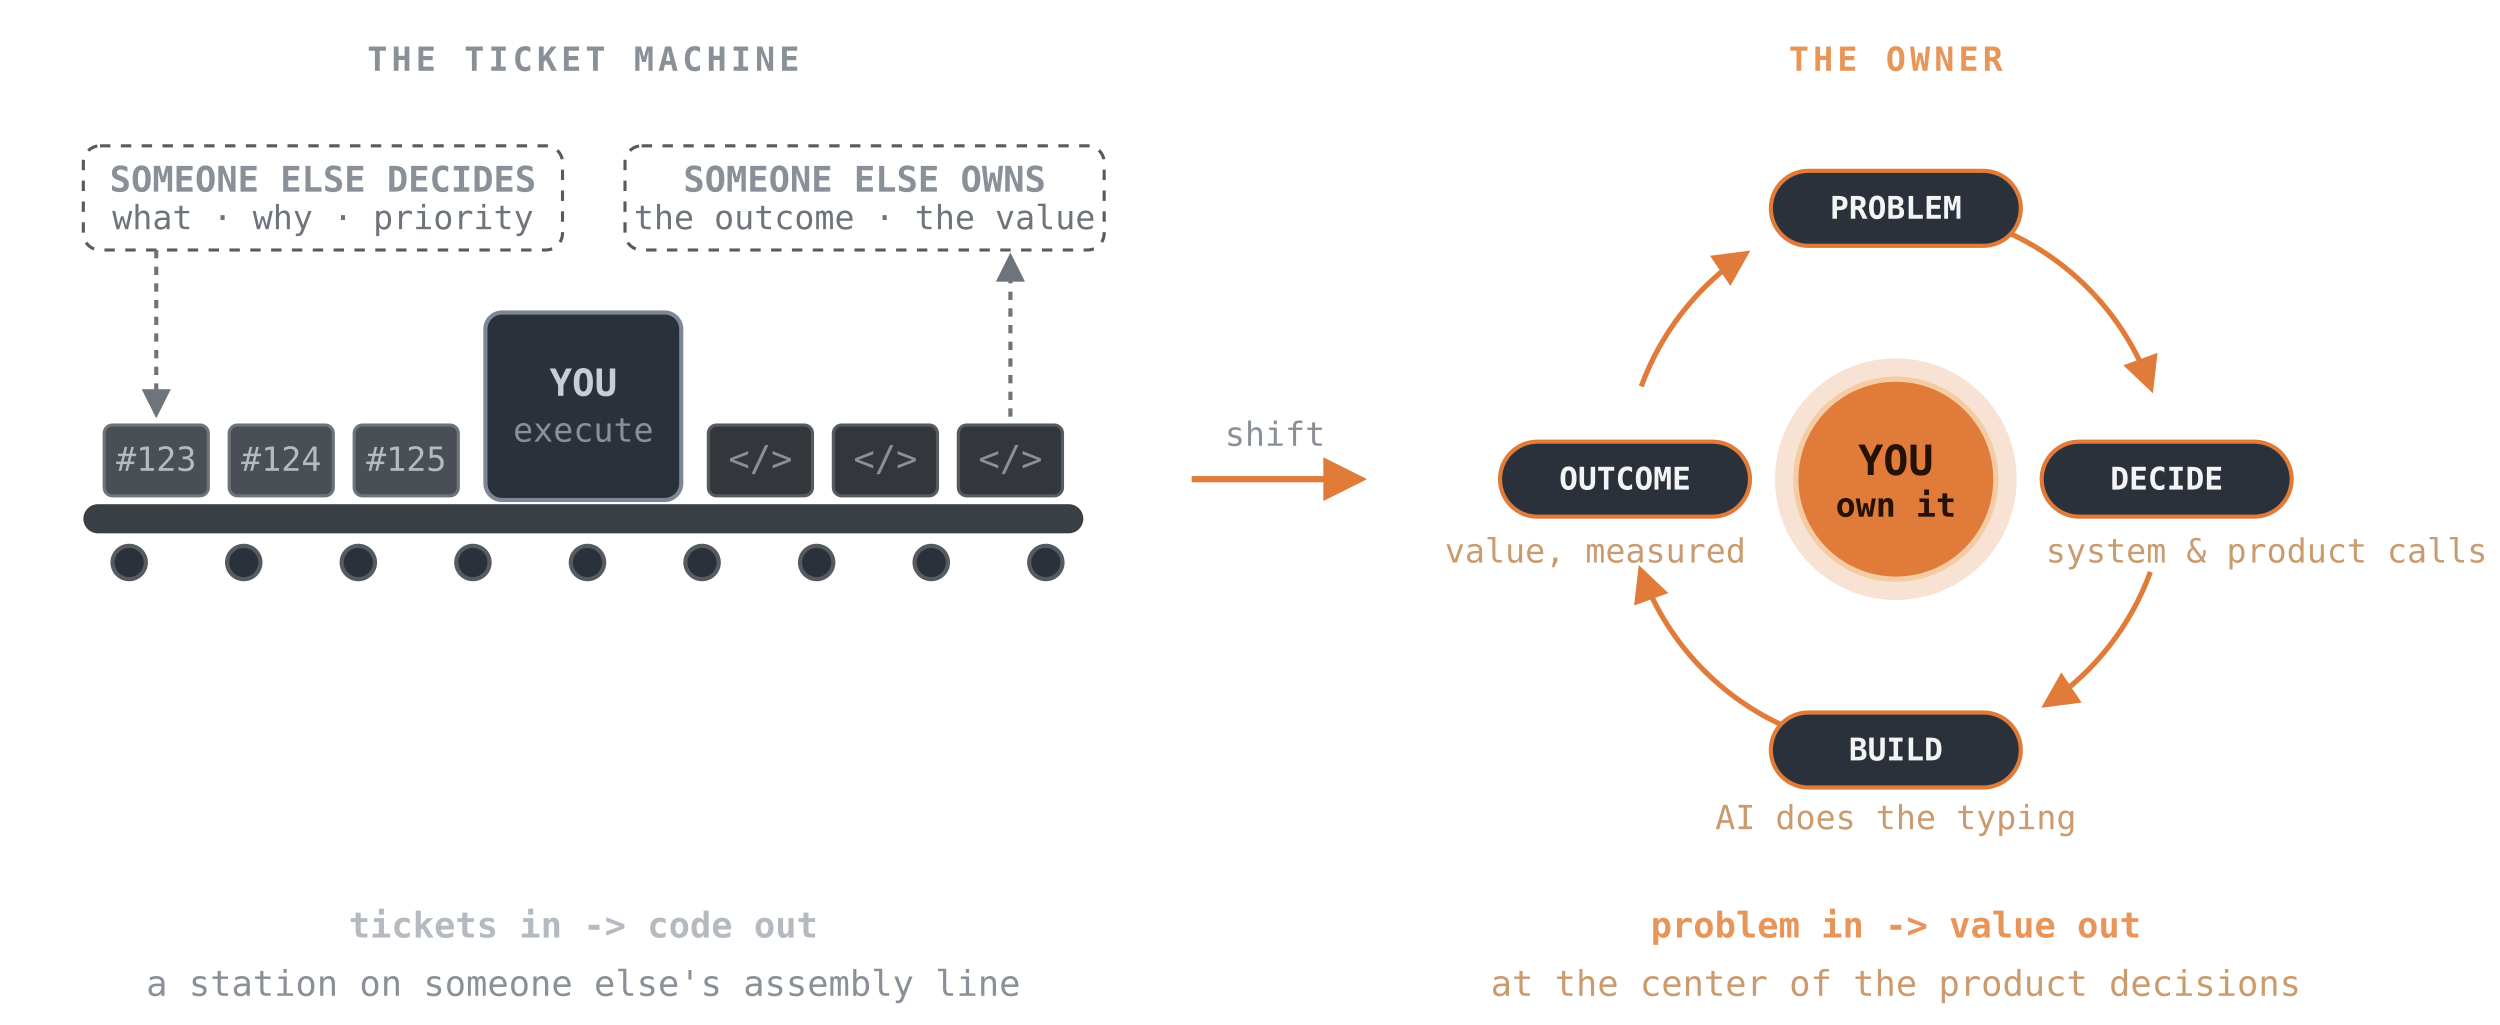
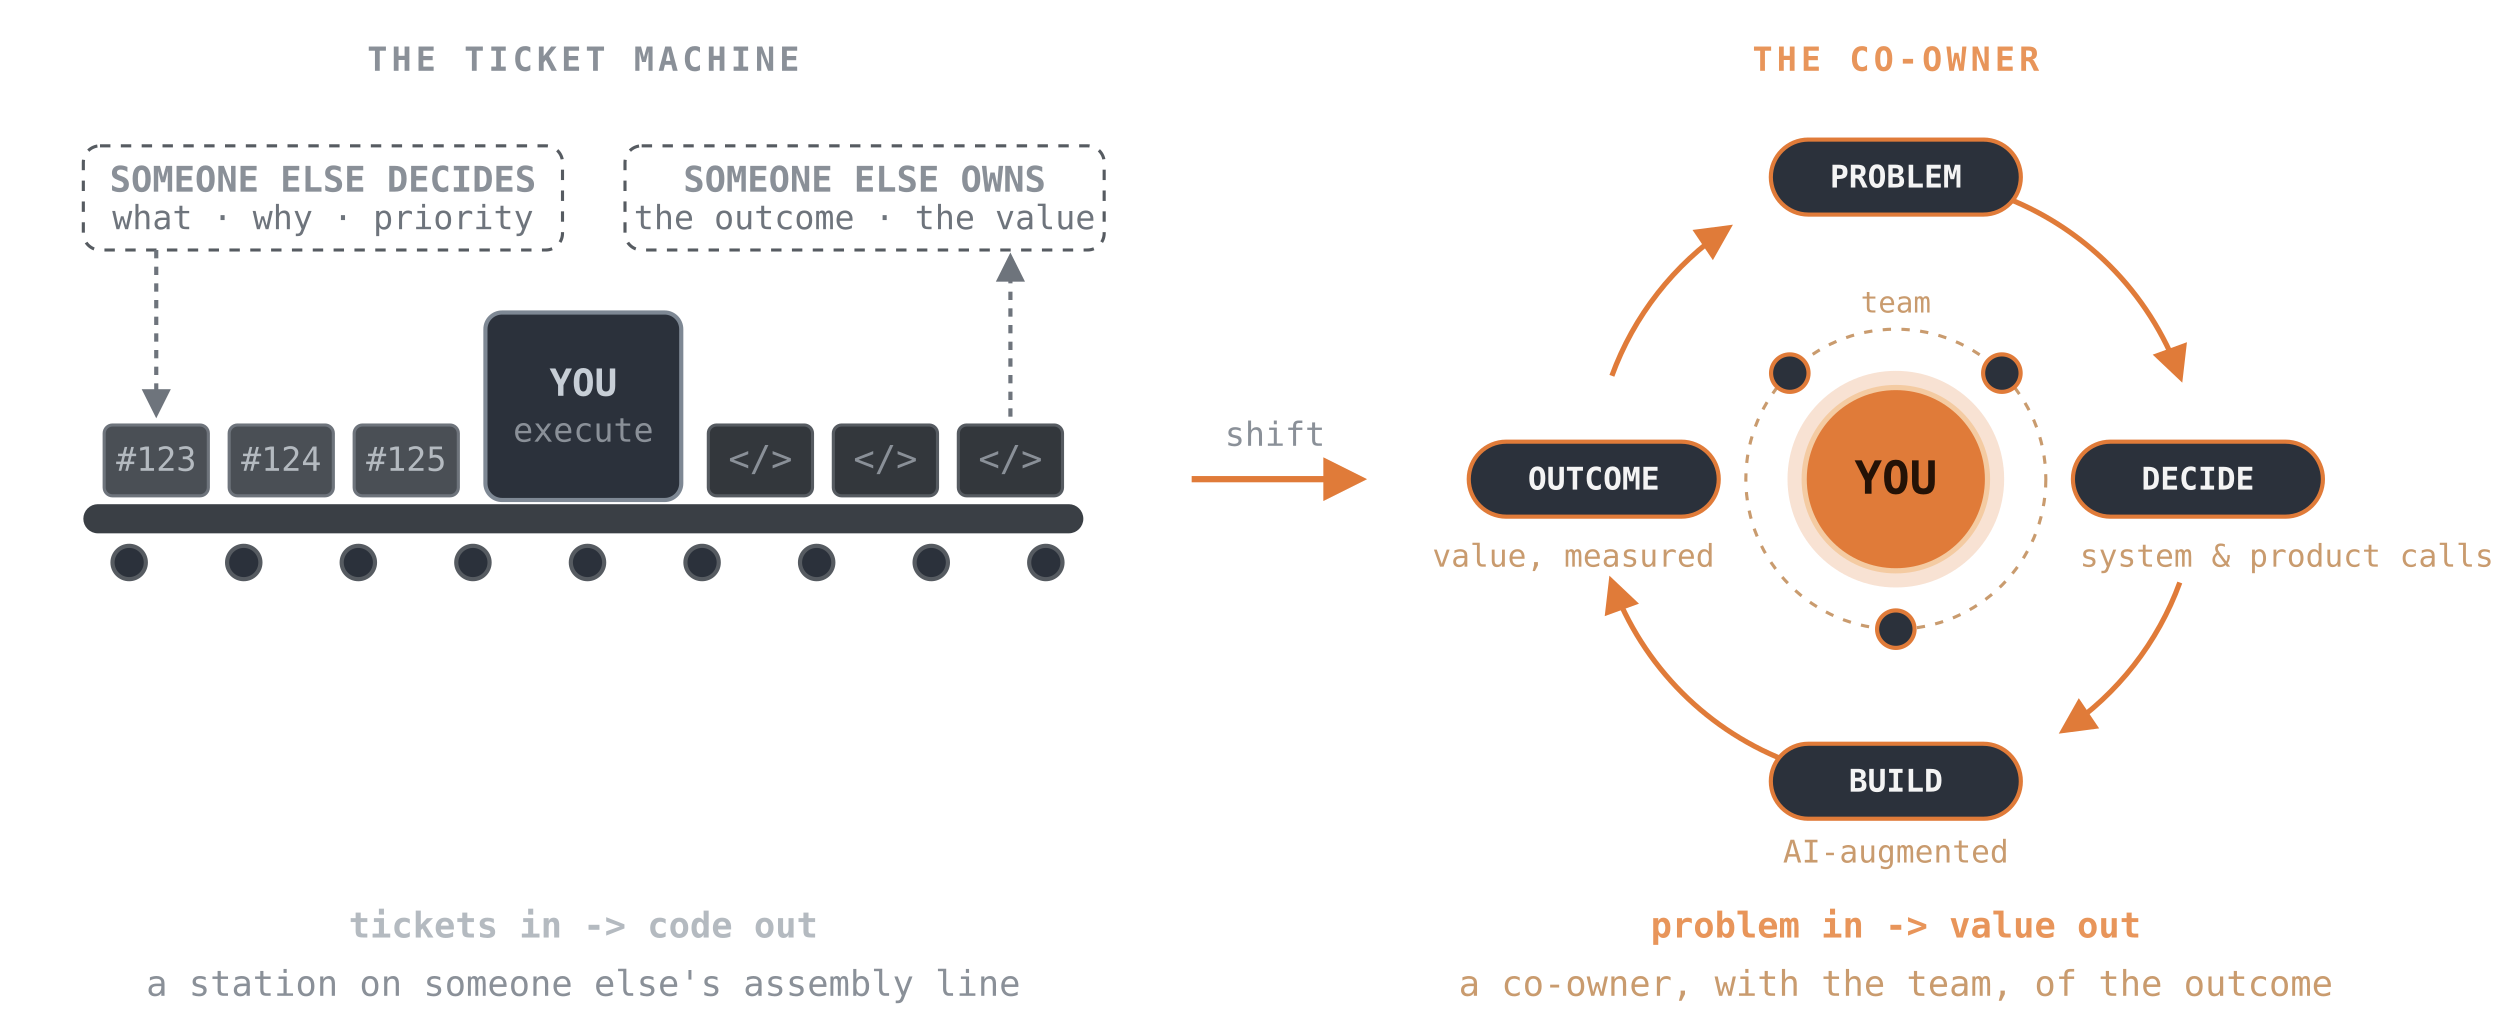
<svg xmlns="http://www.w3.org/2000/svg" viewBox="0 0 1200 492" font-family="'JetBrains Mono', ui-monospace, Menlo, Consolas, monospace">
  <defs>
    <marker id="tto-ar-grey" viewBox="0 0 10 10" refX="8" refY="5" markerWidth="7" markerHeight="7" orient="auto-start-reverse">
      <path d="M0 0L10 5L0 10z" fill="#6E747C" />
    </marker>
    <marker id="tto-ar" viewBox="0 0 10 10" refX="8" refY="5" markerWidth="7" markerHeight="7" orient="auto-start-reverse">
      <path d="M0 0L10 5L0 10z" fill="#E07B39" />
    </marker>
  </defs>
  <text x="280" y="34" text-anchor="middle" fill="#8A9098" font-size="16" font-weight="700" letter-spacing="2">THE TICKET MACHINE</text>
  <rect x="40" y="70" width="230" height="50" rx="8" fill="none" stroke="#565B61" stroke-width="1.5" stroke-dasharray="5 5" />
  <text x="155" y="92" text-anchor="middle" fill="#8A9098" font-size="17" font-weight="700">SOMEONE ELSE DECIDES</text>
  <text x="155" y="110" text-anchor="middle" fill="#6E747C" font-size="16">what · why · priority</text>
  <line x1="75" y1="120" x2="75" y2="198" stroke="#6E747C" stroke-width="2" stroke-dasharray="4 4" marker-end="url(#tto-ar-grey)" />
  <rect x="300" y="70" width="230" height="50" rx="8" fill="none" stroke="#565B61" stroke-width="1.5" stroke-dasharray="5 5" />
  <text x="415" y="92" text-anchor="middle" fill="#8A9098" font-size="17" font-weight="700">SOMEONE ELSE OWNS</text>
  <text x="415" y="110" text-anchor="middle" fill="#6E747C" font-size="16">the outcome · the value</text>
  <line x1="485" y1="200" x2="485" y2="124" stroke="#6E747C" stroke-width="2" stroke-dasharray="4 4" marker-end="url(#tto-ar-grey)" />
  <rect x="40" y="242" width="480" height="14" rx="7" fill="#3A3F45" />
  <g fill="#2B313B" stroke="#565B61" stroke-width="2">
    <circle cx="62" cy="270" r="8" />
    <circle cx="117" cy="270" r="8" />
    <circle cx="172" cy="270" r="8" />
    <circle cx="227" cy="270" r="8" />
    <circle cx="282" cy="270" r="8" />
    <circle cx="337" cy="270" r="8" />
    <circle cx="392" cy="270" r="8" />
    <circle cx="447" cy="270" r="8" />
    <circle cx="502" cy="270" r="8" />
  </g>
  <g fill="#4A4F55" stroke="#6E747C" stroke-width="1.5">
    <rect x="50" y="204" width="50" height="34" rx="4" />
    <rect x="110" y="204" width="50" height="34" rx="4" />
    <rect x="170" y="204" width="50" height="34" rx="4" />
  </g>
  <g fill="#B4BAC0" font-size="16" text-anchor="middle">
    <text x="75" y="226">#123</text>
    <text x="135" y="226">#124</text>
    <text x="195" y="226">#125</text>
  </g>
  <rect x="233" y="150" width="94" height="90" rx="8" fill="#2B313B" stroke="#7E8894" stroke-width="2" />
  <text x="280" y="190" text-anchor="middle" fill="#C7CED6" font-size="18" font-weight="700">YOU</text>
  <text x="280" y="212" text-anchor="middle" fill="#8A9098" font-size="16">execute</text>
  <g fill="#33373C" stroke="#565B61" stroke-width="1.5">
    <rect x="340" y="204" width="50" height="34" rx="4" />
    <rect x="400" y="204" width="50" height="34" rx="4" />
    <rect x="460" y="204" width="50" height="34" rx="4" />
  </g>
  <g fill="#8A9098" font-size="17" text-anchor="middle">
    <text x="365" y="226">&lt;/&gt;</text>
    <text x="425" y="226">&lt;/&gt;</text>
    <text x="485" y="226">&lt;/&gt;</text>
  </g>
  <text x="280" y="450" text-anchor="middle" fill="#B4BAC0" font-size="17" font-weight="700">tickets in -&gt; code out</text>
  <text x="280" y="478" text-anchor="middle" fill="#8A9098" font-size="17">a station on someone else's assembly line</text>
  <text x="612" y="214" text-anchor="middle" fill="#8A9098" font-size="16">shift</text>
  <line x1="572" y1="230" x2="652" y2="230" stroke="#E07B39" stroke-width="3" marker-end="url(#tto-ar)" />
-   <text x="910" y="34" text-anchor="middle" fill="#E8955A" font-size="16" font-weight="700" letter-spacing="2">THE OWNER</text>
+   <text x="910" y="34" text-anchor="middle" fill="#E8955A" font-size="16" font-weight="700" letter-spacing="2">THE CO-OWNER</text>
  <g fill="none" stroke="#E07B39" stroke-width="2.5" marker-end="url(#tto-ar)">
-     <path d="M954.5 107.8 A130 130 0 0 1 1032.2 185.5" />
-     <path d="M1032.2 274.5 A130 130 0 0 1 982.7 337.8" />
-     <path d="M865.5 352.2 A130 130 0 0 1 787.8 274.5" />
-     <path d="M787.8 185.5 A130 130 0 0 1 837.3 122.2" />
+     <path d="M959.6 93.7 A145 145 0 0 1 1046.3 180.4" />
+     <path d="M1046.3 279.6 A145 145 0 0 1 991.1 350.2" />
+     <path d="M860.4 366.3 A145 145 0 0 1 773.7 279.6" />
+     <path d="M773.7 180.4 A145 145 0 0 1 828.9 109.8" />
  </g>
  <g fill="#2B313B" stroke="#E07B39" stroke-width="2">
-     <rect x="850" y="82" width="120" height="36" rx="18" />
-     <rect x="980" y="212" width="120" height="36" rx="18" />
-     <rect x="850" y="342" width="120" height="36" rx="18" />
-     <rect x="720" y="212" width="120" height="36" rx="18" />
+     <rect x="850" y="67" width="120" height="36" rx="18" />
+     <rect x="995" y="212" width="120" height="36" rx="18" />
+     <rect x="850" y="357" width="120" height="36" rx="18" />
+     <rect x="705" y="212" width="120" height="36" rx="18" />
  </g>
  <g fill="#F4F4F4" font-size="15" font-weight="700" text-anchor="middle">
-     <text x="910" y="105">PROBLEM</text>
-     <text x="1040" y="235">DECIDE</text>
-     <text x="910" y="365">BUILD</text>
-     <text x="780" y="235">OUTCOME</text>
+     <text x="910" y="90">PROBLEM</text>
+     <text x="1055" y="235">DECIDE</text>
+     <text x="910" y="380">BUILD</text>
+     <text x="765" y="235">OUTCOME</text>
  </g>
-   <g fill="#C99B6E" font-size="16" text-anchor="middle">
-     <text x="982" y="270" text-anchor="start">system &amp; product calls</text>
-     <text x="910" y="398">AI does the typing</text>
-     <text x="838" y="270" text-anchor="end">value, measured</text>
+   <g fill="#C99B6E" font-size="15" text-anchor="middle">
+     <text x="1197" y="272" text-anchor="end">system &amp; product calls</text>
+     <text x="910" y="414">AI-augmented</text>
+     <text x="823" y="272" text-anchor="end">value, measured</text>
  </g>
-   <circle cx="910" cy="230" r="58" fill="#E07B39" fill-opacity="0.22" />
-   <circle cx="910" cy="230" r="48" fill="#E07B39" stroke="#F4CBA2" stroke-width="2.5" />
-   <text x="910" y="228" text-anchor="middle" fill="#241206" font-size="20" font-weight="700">YOU</text>
-   <text x="910" y="248" text-anchor="middle" fill="#241206" font-size="16" font-weight="700">own it</text>
+   <circle cx="910" cy="230" r="72" fill="none" stroke="#C99B6E" stroke-width="1.5" stroke-dasharray="4 5" />
+   <g fill="#2B313B" stroke="#E07B39" stroke-width="2">
+     <circle cx="859.1" cy="179.1" r="9" />
+     <circle cx="960.9" cy="179.1" r="9" />
+     <circle cx="910" cy="302" r="9" />
+   </g>
+   <text x="910" y="150" text-anchor="middle" fill="#C99B6E" font-size="14">team</text>
+   <circle cx="910" cy="230" r="52" fill="#E07B39" fill-opacity="0.22" />
+   <circle cx="910" cy="230" r="44" fill="#E07B39" stroke="#F4CBA2" stroke-width="2.5" />
+   <text x="910" y="237" text-anchor="middle" fill="#241206" font-size="22" font-weight="700">YOU</text>
  <text x="910" y="450" text-anchor="middle" fill="#E8955A" font-size="17" font-weight="700">problem in -&gt; value out</text>
-   <text x="910" y="478" text-anchor="middle" fill="#C99B6E" font-size="17">at the center of the product decisions</text>
+   <text x="910" y="478" text-anchor="middle" fill="#C99B6E" font-size="17">a co-owner, with the team, of the outcome</text>
</svg>
